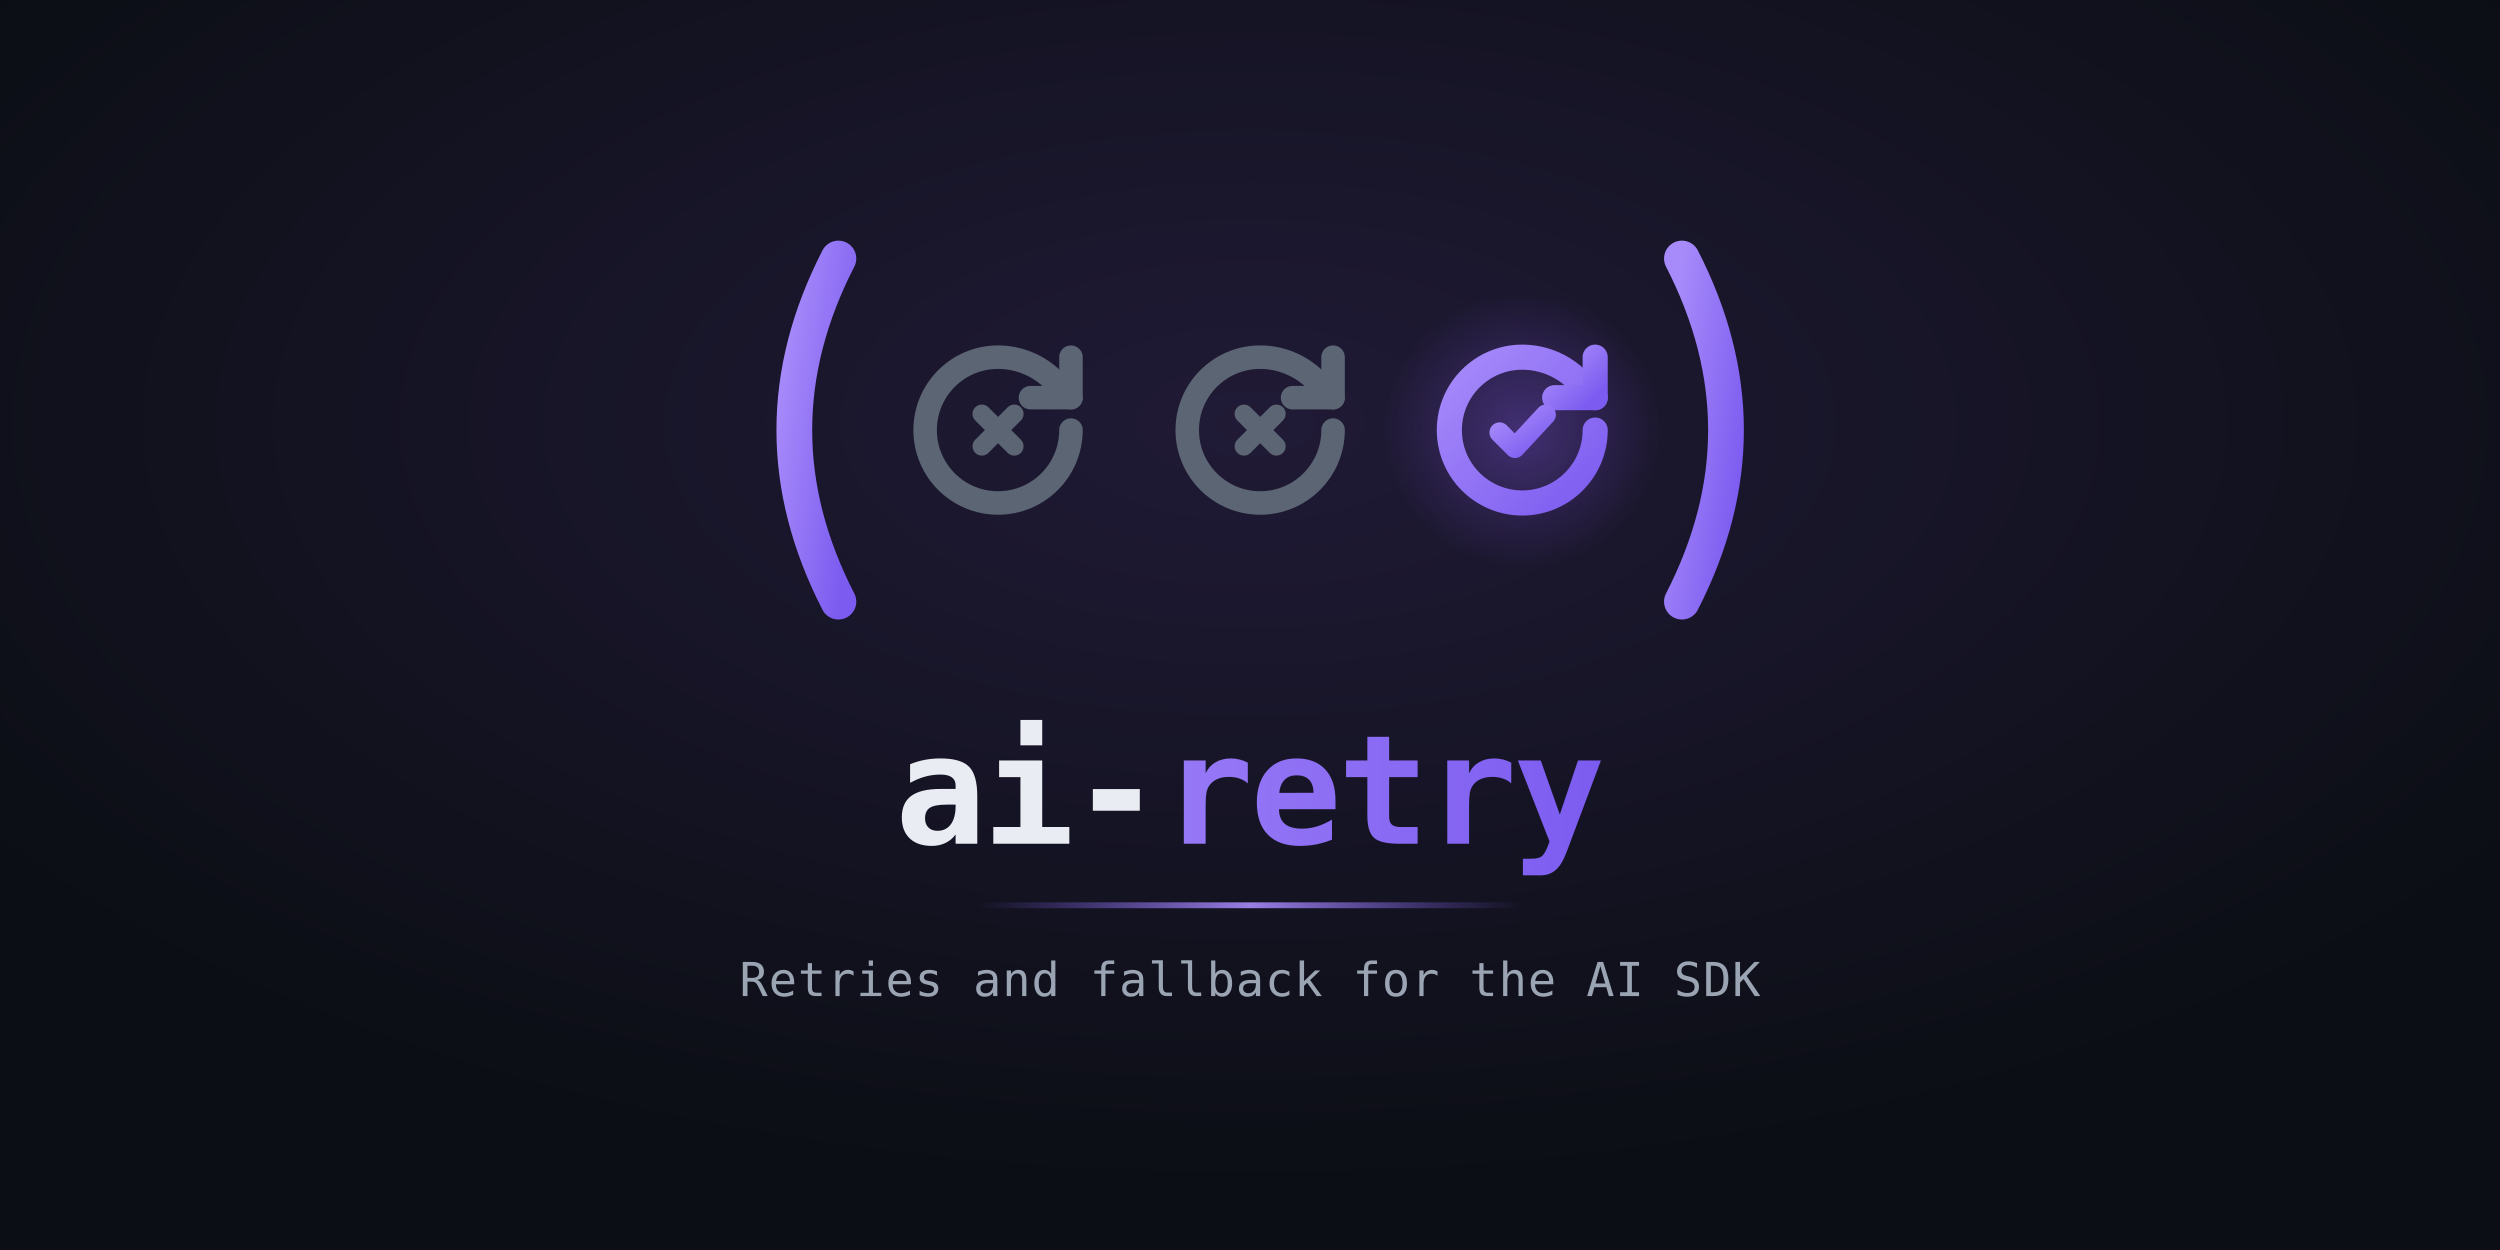
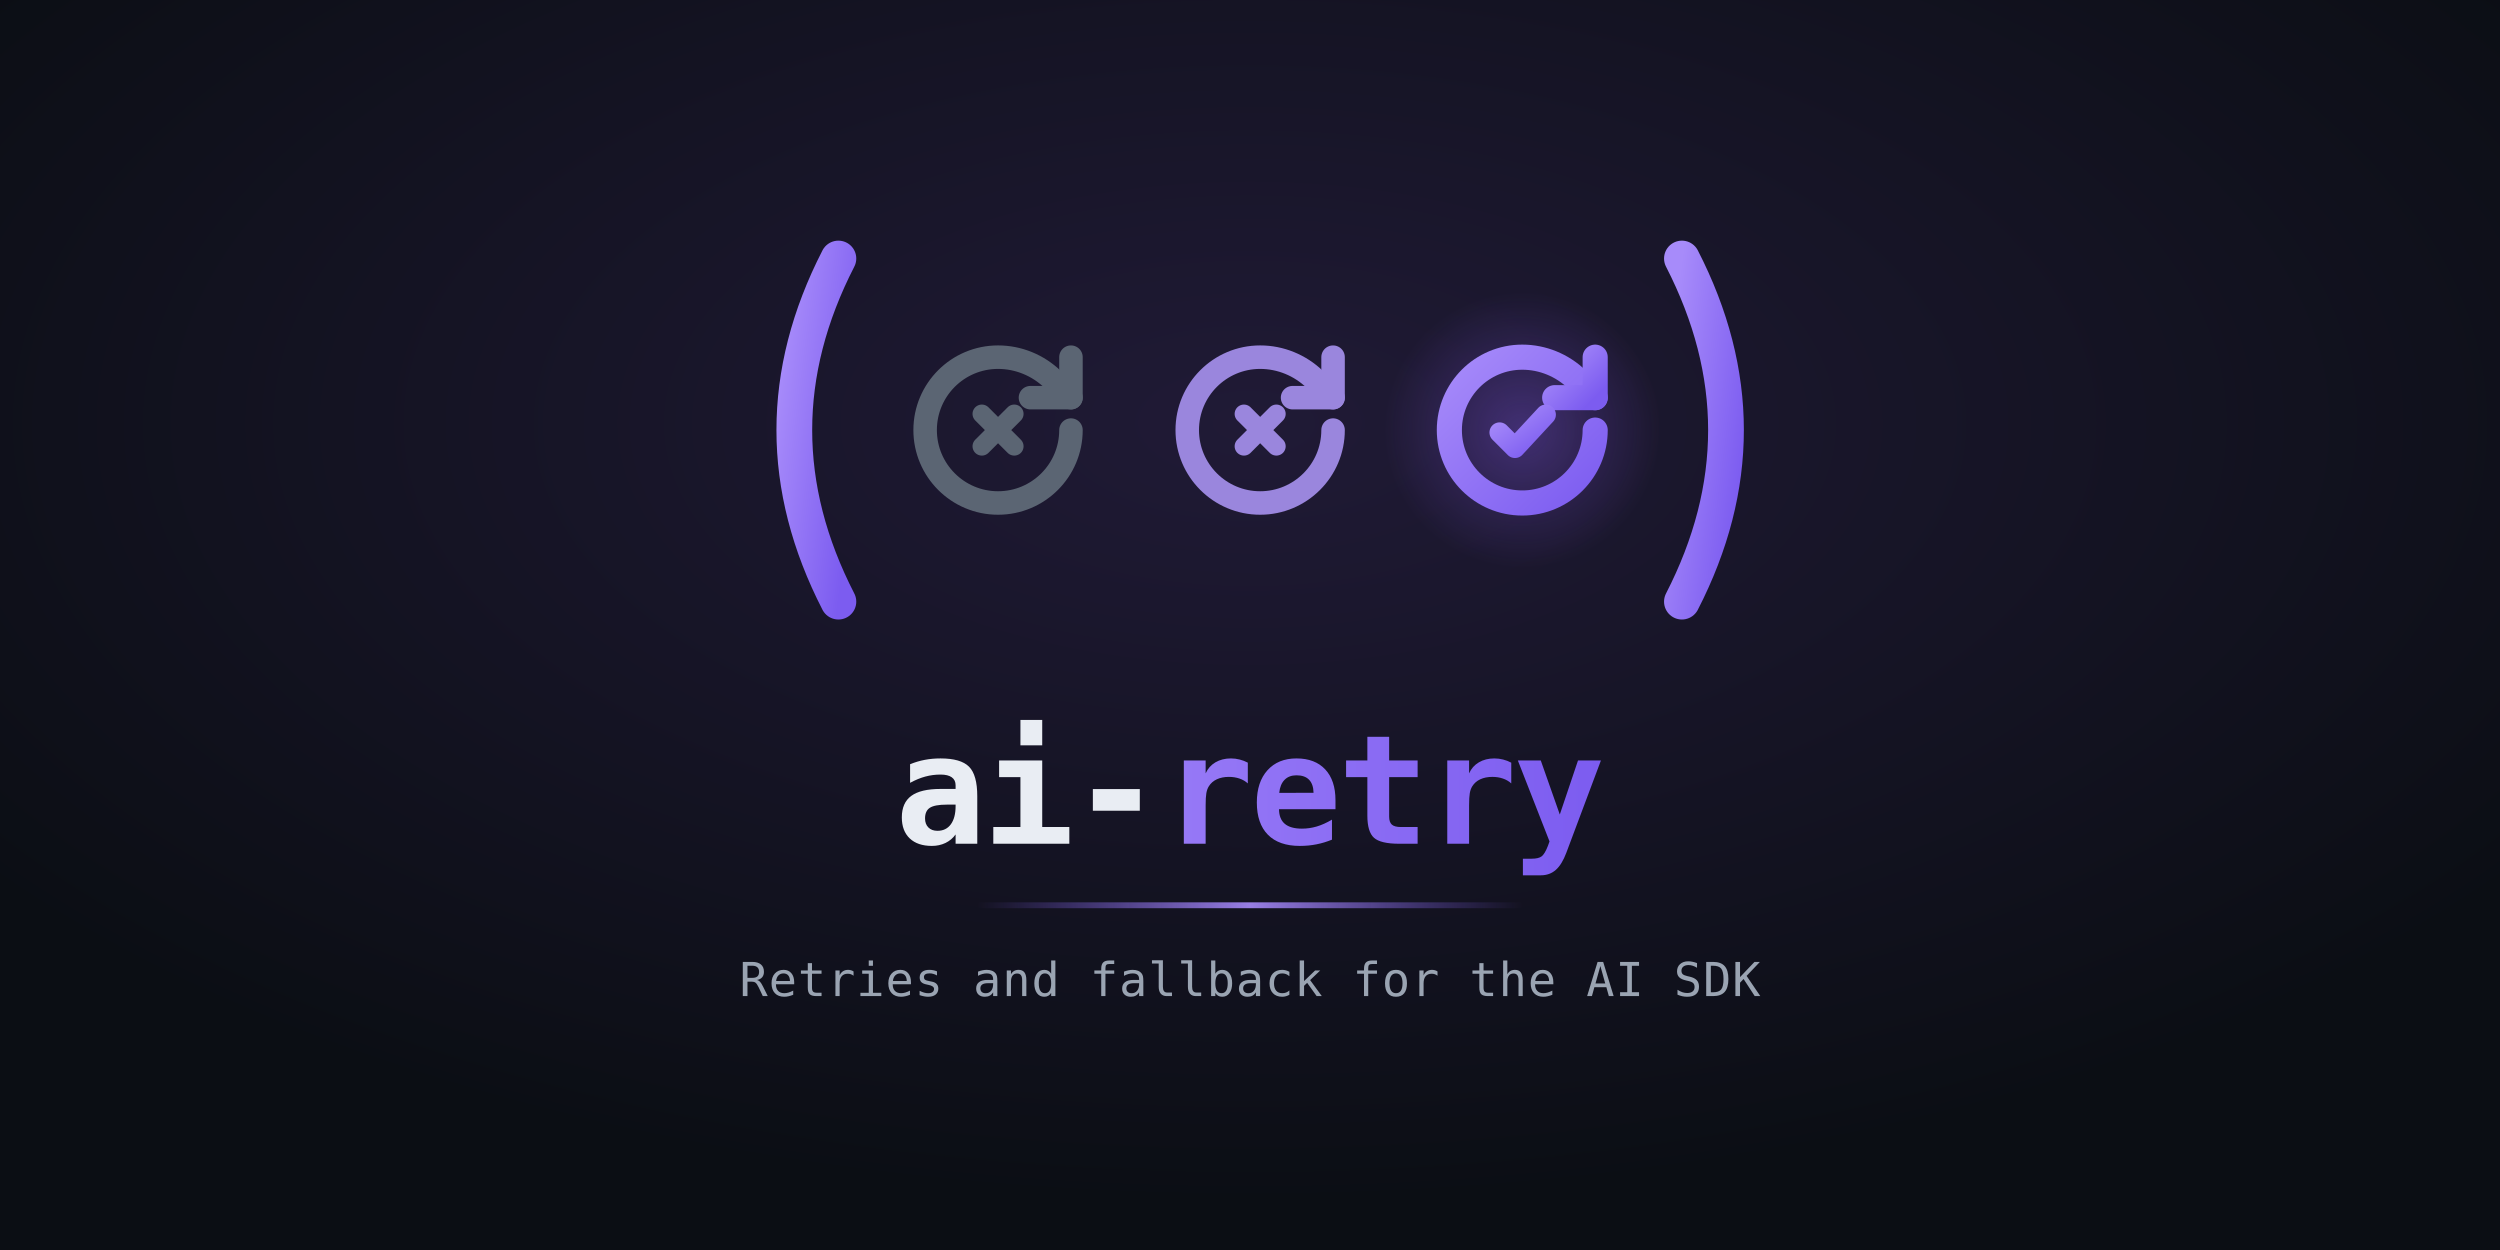
<svg xmlns="http://www.w3.org/2000/svg" width="1280" height="640" viewBox="0 0 1280 640">
  <defs>
    <linearGradient id="acc" x1="0" y1="0" x2="1" y2="1">
      <stop offset="0" stop-color="#a78bfa" />
      <stop offset="1" stop-color="#7c5cf0" />
    </linearGradient>
    <linearGradient id="accText" x1="0" y1="0" x2="1" y2="0">
      <stop offset="0" stop-color="#a78bfa" />
      <stop offset="1" stop-color="#7c5cf0" />
    </linearGradient>
    <radialGradient id="glow" cx="0.5" cy="0.34" r="0.62">
      <stop offset="0" stop-color="#201a36" />
      <stop offset="1" stop-color="#0b0e14" />
    </radialGradient>
    <radialGradient id="halo" cx="0.5" cy="0.5" r="0.5">
      <stop offset="0" stop-color="#8b5cf6" stop-opacity="0.34" />
      <stop offset="1" stop-color="#8b5cf6" stop-opacity="0" />
    </radialGradient>
    <linearGradient id="rule" x1="0" y1="0" x2="1" y2="0">
      <stop offset="0" stop-color="#7c5cf0" stop-opacity="0" />
      <stop offset="0.5" stop-color="#a78bfa" stop-opacity="0.9" />
      <stop offset="1" stop-color="#7c5cf0" stop-opacity="0" />
    </linearGradient>
  </defs>
  <rect width="1280" height="640" fill="#0b0e14" />
  <rect width="1280" height="640" fill="url(#glow)" />
  <g transform="translate(206,86) scale(1.22)">
    <path d="M183 38 Q146 110 183 182" fill="none" stroke="url(#acc)" stroke-width="15" stroke-linecap="round" />
    <path d="M537 38 Q574 110 537 182" fill="none" stroke="url(#acc)" stroke-width="15" stroke-linecap="round" />
    <g transform="translate(250,110) scale(3.4) translate(-12,-12)" fill="none" stroke="#5b6573" stroke-linecap="round" stroke-linejoin="round">
      <path d="M21 12a9 9 0 1 1-9-9c2.52 0 4.93 1 6.74 2.74L21 8" stroke-width="2.9" />
      <path d="M21 3v5h-5" stroke-width="2.9" />
      <path d="M10 10 L14 14 M14 10 L10 14" stroke-width="2.3" />
    </g>
-     <g transform="translate(360,110) scale(3.4) translate(-12,-12)" fill="none" stroke="#5b6573" stroke-linecap="round" stroke-linejoin="round">
+     <g transform="translate(360,110) scale(3.4) translate(-12,-12)" fill="none" stroke="#9a86dd" stroke-linecap="round" stroke-linejoin="round">
      <path d="M21 12a9 9 0 1 1-9-9c2.52 0 4.93 1 6.74 2.74L21 8" stroke-width="2.9" />
      <path d="M21 3v5h-5" stroke-width="2.9" />
      <path d="M10 10 L14 14 M14 10 L10 14" stroke-width="2.3" />
    </g>
    <circle cx="470" cy="110" r="58" fill="url(#halo)" />
    <g transform="translate(470,110) scale(3.4) translate(-12,-12)" fill="none" stroke="url(#acc)" stroke-linecap="round" stroke-linejoin="round">
      <path d="M21 12a9 9 0 1 1-9-9c2.52 0 4.93 1 6.74 2.74L21 8" stroke-width="3.1" />
      <path d="M21 3v5h-5" stroke-width="3.1" />
      <path d="M9.2 12.3 L11.1 14.2 L14.9 10.1" stroke-width="2.5" />
    </g>
  </g>
  <text x="640" y="432" text-anchor="middle" font-family="'JetBrains Mono', monospace" font-weight="700" font-size="78" letter-spacing="-2" fill="#e9edf3">ai-<tspan fill="url(#accText)">retry</tspan>
  </text>
  <rect x="500" y="462" width="280" height="3" rx="1.5" fill="url(#rule)" />
  <text x="640" y="510" text-anchor="middle" font-family="'JetBrains Mono', monospace" font-weight="400" font-size="24" letter-spacing="0.5" fill="#9aa4b2">Retries and fallback for the AI SDK</text>
</svg>
